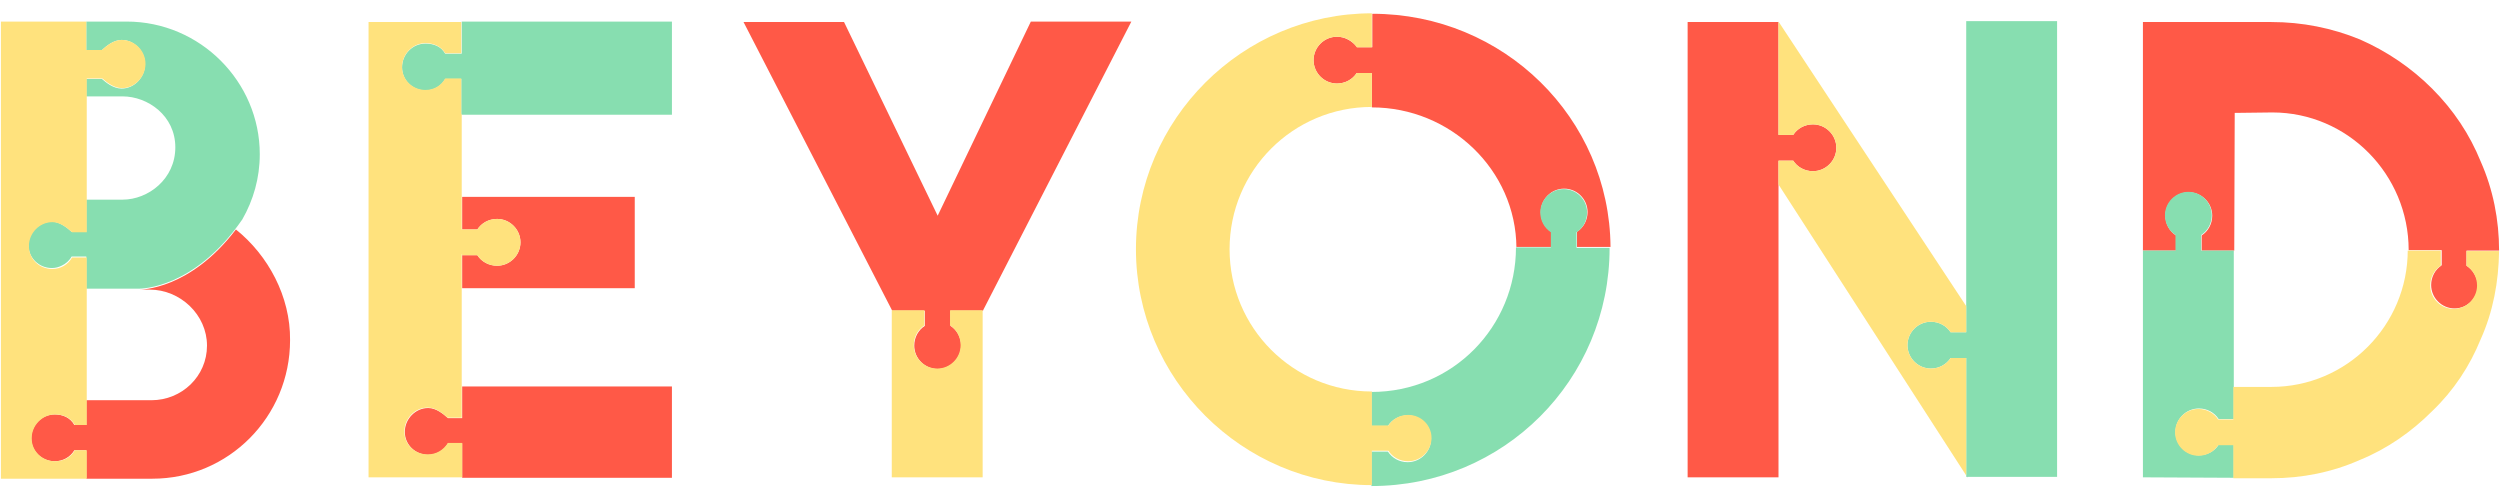
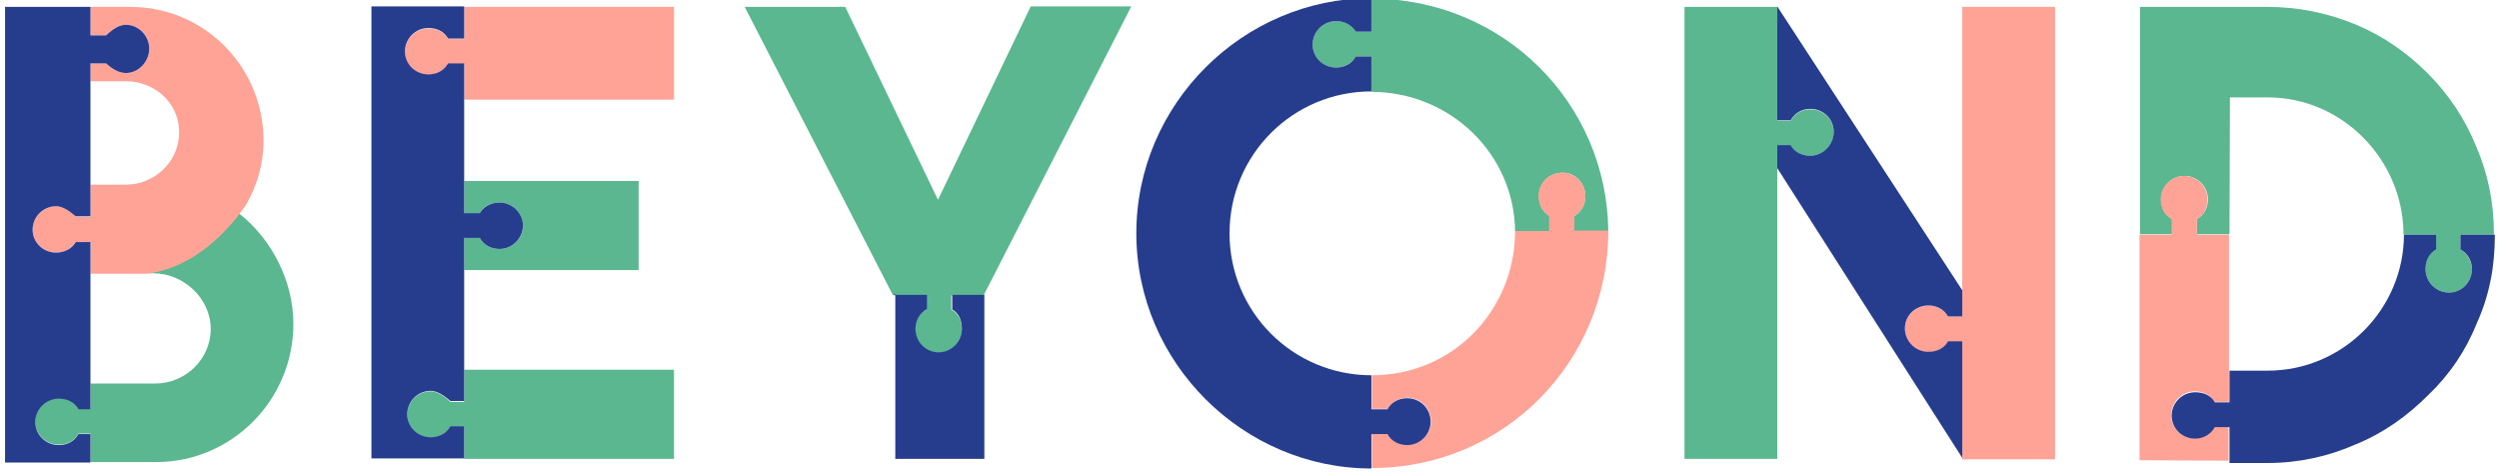
- <svg xmlns="http://www.w3.org/2000/svg" version="1.1" id="Layer_1" x="0px" y="0px" viewBox="0 0 544.7 108.7" enable-background="new 0 0 544.7 108.7" xml:space="preserve">
+ <svg xmlns="http://www.w3.org/2000/svg" version="1.1" id="Layer_1" x="0px" y="0px" viewBox="0 0 544.3 102.8" enable-background="new 0 0 544.3 102.8" xml:space="preserve">
  <g>
-     <path fill="#FF5947" d="M100.7,84.2v6.9h-3.1c-0.9-0.8-2.5-2.2-4.3-2.2c-2.8,0-5.1,2.4-5.1,5.2c0,2.8,2.3,5,5.1,5   c1.8,0,3.4-0.9,4.3-2.5h3.1v7.5h45.7V84.2H100.7z" />
-     <path fill="#FF5947" d="M395,27.1c-1.8,0-3.4,0.9-4.3,2.3h-3.2V4.8h-19.8V104h19.8V35h3.2c0.9,1.4,2.5,2.3,4.3,2.3   c2.8,0,5.1-2.3,5.1-5.1C400.1,29.4,397.8,27.1,395,27.1" />
-     <path fill="#FF5947" d="M537.4,57.9v-3.3h7.1c0-6.7-1.3-13.3-4-19.4c-2.4-5.9-5.9-11.2-10.6-15.9c-4.5-4.5-9.8-8.1-15.7-10.7   c-6.1-2.5-12.6-3.8-19.3-3.8h-28v49.8l7.2,0l0,0v-3.3c-1.4-0.9-2.3-2.5-2.3-4.3c0-2.8,2.3-5.1,5.1-5.1c2.8,0,5.1,2.3,5.1,5.1   c0,1.8-0.9,3.4-2.3,4.3v3.3l7.1,0l0.1-30l8.2-0.1c16.4,0,29.7,13.5,29.7,30h7.2v3.3c-1.4,0.9-2.3,2.5-2.3,4.3   c0,2.8,2.3,5.1,5.1,5.1c2.8,0,5.1-2.3,5.1-5.1C539.7,60.3,538.8,58.8,537.4,57.9" />
-     <path fill="#FF5947" d="M298.9,23.4c17.1,0,31.4,13.6,31.5,30.6c0-0.1,0-0.1,0-0.2h7.6v-3.3c-1.4-0.9-2.3-2.5-2.3-4.3   c0-2.8,2.3-5.1,5.1-5.1c2.8,0,5.1,2.3,5.1,5.1c0,1.8-0.9,3.4-2.3,4.3v3.3h7.3c-0.2-28-23.2-50.8-51.9-50.8v7.3h-3.3   C294.7,9,293.1,8,291.3,8c-2.8,0-5.1,2.3-5.1,5.1c0,2.8,2.3,5.1,5.1,5.1c1.8,0,3.4-0.9,4.3-2.3h3.3V23.4z" />
-     <path fill="#EA5F31" d="M350.8,54.3L350.8,54.3c0-0.1,0-0.1,0-0.2C350.8,54.1,350.8,54.2,350.8,54.3" />
-     <path fill="#FF5947" d="M100.7,42.9V50h3.3c0.9-1.4,2.5-2.3,4.3-2.3c2.8,0,5.1,2.3,5.1,5.1c0,2.8-2.3,5.1-5.1,5.1   c-1.8,0-3.4-0.9-4.3-2.3h-3.3v7.2h37.6V42.9H100.7z" />
-     <path fill="#FF5947" d="M51.4,50c-10,13.1-20.6,13.1-21.1,13.1c0,0-0.1,0-0.2,0c0,0,0,0,0,0h2.5c6.7,0,12.5,5.5,12.5,12.2   S39.6,87.2,33,87.2H18.8v5.4h-2.6c-0.9-1.6-2.5-2.3-4.3-2.3c-2.8,0-5.1,2.3-5.1,5.2c0,2.8,2.3,5,5.1,5c1.8,0,3.4-0.9,4.3-2.4h2.6   v6.2h14.4c16.6,0,30-13.5,30-30.2C63.3,64.6,58.4,55.6,51.4,50" />
-     <path fill="#FF5947" d="M214.2,67.6l32.3-62.9h-21.9l-20.3,42.3L183.9,4.8H162l32.4,62.9h7.1v3.3c-1.4,0.9-2.3,2.5-2.3,4.3   c0,2.8,2.3,5.1,5.1,5.1c2.8,0,5.1-2.3,5.1-5.1c0-1.8-0.9-3.4-2.3-4.3v-3.3H214.2z" />
-     <path fill="#87DEB0" d="M100.6,4.7v7H97c-0.9-1.6-2.5-2.2-4.3-2.2c-2.8,0-5.1,2.3-5.1,5.2c0,2.8,2.3,5,5.1,5c1.8,0,3.4-0.9,4.3-2.5   h3.5v7.8h45.9V4.7H100.6z" />
-     <path fill="#87DEB0" d="M428.4,4.6v67.8H425c-0.9-1.4-2.5-2.3-4.3-2.3c-2.8,0-5.1,2.3-5.1,5.1c0,2.8,2.3,5.1,5.1,5.1   c1.8,0,3.4-0.9,4.3-2.3h3.4v25.9h19.8V4.6H428.4z" />
-     <path fill="#87DEB0" d="M343.5,53.9v-3.3c1.4-0.9,2.3-2.5,2.3-4.3c0-2.8-2.3-5.1-5.1-5.1c-2.8,0-5.1,2.3-5.1,5.1   c0,1.8,0.9,3.4,2.3,4.3v3.3h-7.6c0,17.2-13.7,31.5-31.5,31.5v7.4h3.6c0.9-1.4,2.5-2.3,4.3-2.3c2.8,0,5.1,2.3,5.1,5.1   s-2.3,5.1-5.1,5.1c-1.8,0-3.4-0.9-4.3-2.3h-3.6v7.5c28.8,0,51.9-23.1,51.9-51.9H343.5z" />
-     <path fill="#87DEB0" d="M486.7,96.9h-3.3c-0.9,1.4-2.5,2.3-4.3,2.3c-2.8,0-5.1-2.3-5.1-5.1s2.3-5.1,5.1-5.1c1.8,0,3.4,0.9,4.3,2.3   h3.3v-7.1V54.6h-7.1v-3.4c1.4-0.9,2.3-2.5,2.3-4.3c0-2.8-2.3-5.1-5.1-5.1c-2.8,0-5.1,2.3-5.1,5.1c0,1.8,0.9,3.4,2.3,4.3v3.3   l0.1,0.1h-7.2V104l19.8,0.1V96.9z" />
-     <path fill="#87DEB0" d="M27.6,4.7h-8.8v6.2h3.4c0.9-0.8,2.5-2.2,4.3-2.2c2.8,0,5.1,2.5,5.1,5.3s-2.3,5.3-5.1,5.3   c-1.8,0-3.4-1.3-4.3-2.1h-3.4V21h7.9c5.5,0,11.5,4.2,11.5,11.1c0,6.9-5.9,11.4-11.5,11.4h-7.9v7h-3.2h0c0,0,0,0,0,0   c-0.9-0.8-2.5-2.2-4.3-2.2c-2.6,0-4.8,2-5.1,4.6c0,0.2,0,0.3,0,0.5c0,2.8,2.3,5,5.1,5c0.8,0,1.5-0.2,2.1-0.5c0.9-0.4,1.7-1.1,2.2-2   h0h3.2v7c0,0,10.8,0,11.4,0c0.5,0,12.2,0,22.6-15.1c2.4-4.2,3.8-9,3.8-14.2C56.6,17.8,43.6,4.7,27.6,4.7" />
-     <path fill="#FFE27D" d="M26.5,8.7c-1.8,0-3.4,1.4-4.3,2.2h-3.4V4.7H0.2v99.6h18.7v-6.2h-2.6c-0.9,1.6-2.5,2.4-4.3,2.4   c-2.8,0-5.1-2.2-5.1-5s2.3-5.2,5.1-5.2c1.8,0,3.4,0.7,4.3,2.3h2.6v-5.4V63.1v-7h-3.2c-0.9,1.6-2.5,2.5-4.3,2.5   c-2.8,0-5.1-2.1-5.1-5c0-2.8,2.3-5.2,5.1-5.2c1.8,0,3.4,1.4,4.3,2.2h3.2v-7V21v-3.9h3.4c0.9,0.8,2.5,2.1,4.3,2.1   c2.8,0,5.1-2.5,5.1-5.3S29.4,8.7,26.5,8.7" />
-     <path fill="#FFE27D" d="M428.4,78H425c-0.9,1.4-2.5,2.3-4.3,2.3c-2.8,0-5.1-2.3-5.1-5.1s2.3-5.1,5.1-5.1c1.8,0,3.4,0.9,4.3,2.3h3.4   v-5.7l-40.9-62v24.7h3.2c0.9-1.4,2.5-2.3,4.3-2.3c2.8,0,5.1,2.3,5.1,5.1c0,2.8-2.3,5.1-5.1,5.1c-1.8,0-3.4-0.9-4.3-2.3h-3.2v5.2   l40.9,63.4V78z" />
+     <path fill="#5AB78F" d="M101.1,80.5v7h-3c-0.9-0.8-2.5-2.3-4.3-2.3c-2.8,0-5.1,2.3-5.1,5.1c0,2.8,2.3,5,5.1,5   c1.8,0,3.4-0.9,4.3-2.4h3v7h45.7V80.5H101.1z" />
+     <path fill="#5AB78F" d="M394.3,23.8c-1.8,0-3.4,0.9-4.3,2.5h-2.9V1.5h-20.2v98.4h20.2V31.7h2.9c0.9,1.6,2.5,2.2,4.3,2.2   c2.8,0,5.1-2.3,5.1-5.1S397.1,23.8,394.3,23.8z" />
+     <path fill="#5AB78F" d="M535.9,54.3v-3.2h7.3c0-7-1.3-13.3-3.9-19.3c-2.4-5.9-5.9-11.2-10.6-15.9c-4.5-4.5-9.7-8.1-15.7-10.6   c-6.1-2.5-12.5-3.8-19.2-3.8h-27.7V51l7.1,0l-0.1,0v-3.3c-1.6-0.9-2.4-2.5-2.4-4.3c0-2.8,2.3-5.1,5.1-5.1c2.8,0,5.1,2.3,5.1,5.1   c0,1.8-0.8,3.4-2.4,4.3V51l7.1,0l0.1-29.8l8.2,0c16.4,0,29.6,13.7,29.6,29.9h7v3.2c-1.6,0.9-2.2,2.5-2.2,4.3c0,2.8,2.3,5.1,5.1,5.1   c2.8,0,5-2.3,5-5.1C538.3,56.8,537.4,55.2,535.9,54.3z" />
+     <g>
+       <path fill="#5AB78F" d="M298.7,20c17.1,0,31.2,13.5,31.3,30.5c0-0.1,0-0.2,0-0.2h7.5V47c-1.6-0.9-2.3-2.5-2.3-4.3    c0-2.8,2.3-5.1,5.1-5.1s5,2.3,5,5.1c0,1.8-0.8,3.4-2.4,4.3v3.3h7.4C350,22.4,327.4-0.3,298.7-0.3v7.2h-3.4    c-0.9-1.6-2.5-2.3-4.3-2.3c-2.8,0-5.1,2.3-5.1,5.1s2.3,5,5.1,5c1.8,0,3.4-0.9,4.3-2.4h3.4V20z" />
+       <path fill="#5AB78F" d="M350.3,50.7L350.3,50.7c0-0.1,0-0.1,0-0.2C350.3,50.6,350.3,50.6,350.3,50.7z" />
+     </g>
+     <path fill="#5AB78F" d="M101.1,39.4v7h3.4c0.9-1.6,2.5-2.3,4.3-2.3c2.8,0,5.1,2.3,5.1,5.1c0,2.8-2.3,5-5.1,5   c-1.8,0-3.4-0.8-4.3-2.4h-3.4v7h38V39.4H101.1z" />
+     <path fill="#5AB78F" d="M52.1,46.5c-10,13-20.5,13-21,13c0,0-0.1,0-0.2,0c0,0,0,0,0,0h2.5c6.6,0,12.5,5.5,12.5,12.1   c0,6.6-5.5,11.9-12.1,11.9H19.7V89h-2.6c-0.9-1.6-2.5-2.3-4.3-2.3c-2.8,0-5.1,2.3-5.1,5.1c0,2.8,2.3,5,5.1,5c1.8,0,3.4-0.8,4.3-2.4   h2.6v6.2h14.3c16.5,0,29.9-13.5,29.9-30.1C63.9,61.1,59.1,52,52.1,46.5z" />
+     <path fill="#5AB78F" d="M214.3,64.2l32.1-62.8h-21.9l-20.2,42.1L184.1,1.5h-21.9l32.3,62.8h7.3v3.1c-1.6,0.9-2.5,2.5-2.5,4.3   c0,2.8,2.2,5.1,5,5.1c2.8,0,5.2-2.3,5.2-5.1c0-1.8-0.7-3.4-2.3-4.3v-3.1H214.3z" />
  </g>
-   <polygon fill="#4867AE" points="428.6,103.9 428.7,104 428.7,103.9 " />
  <g>
-     <path fill="#FFE27D" d="M537.4,54.6v3.3c1.4,0.9,2.3,2.5,2.3,4.3c0,2.8-2.3,5.1-5.1,5.1c-2.8,0-5.1-2.3-5.1-5.1   c0-1.8,0.9-3.4,2.3-4.3v-3.3h-7.2c0,0,0-0.1,0-0.1c0,16.4-13.3,29.8-29.7,29.8l-8.3,0v7.1h-3.3c-0.9-1.4-2.5-2.3-4.3-2.3   c-2.8,0-5.1,2.3-5.1,5.1c0,2.8,2.3,5.1,5.1,5.1c1.8,0,3.4-0.9,4.3-2.3h3.3v7.2h8.3c6.7,0,13.2-1.3,19.3-4   c5.9-2.4,11.2-6.1,15.7-10.6c4.7-4.5,8.2-9.8,10.6-15.7c2.7-6,3.9-12.5,4-19.2H537.4z" />
-     <path fill="#FFE27D" d="M207,70.9c1.4,0.9,2.3,2.5,2.3,4.3c0,2.8-2.3,5.1-5.1,5.1s-5.1-2.3-5.1-5.1c0-1.8,0.9-3.4,2.3-4.3v-3.3   h-7.1V104h19.8V67.6H207V70.9z" />
-     <path fill="#FFE27D" d="M306.8,90.4c-1.8,0-3.4,0.9-4.3,2.3h-3.6v-7.4c-17.2,0-31-13.9-31-31c0-17.1,13.8-31,31-31v-7.4h-3.3   c-0.9,1.4-2.5,2.3-4.3,2.3c-2.8,0-5.1-2.3-5.1-5.1c0-2.8,2.3-5.1,5.1-5.1c1.8,0,3.4,0.9,4.3,2.3h3.3V3.1V2.9   c-28.2,0-51.4,23.1-51.4,51.4s23.2,51.4,51.4,51.4v-7.5h3.6c0.9,1.4,2.5,2.3,4.3,2.3c2.8,0,5.1-2.3,5.1-5.1   C311.9,92.7,309.7,90.4,306.8,90.4" />
-     <path fill="#FFE27D" d="M108.3,47.7c-1.8,0-3.4,0.9-4.3,2.3h-3.4V24.9h-0.1v-7.8H97c-0.9,1.6-2.5,2.5-4.3,2.5c-2.8,0-5.1-2.2-5.1-5   c0-2.8,2.3-5.2,5.1-5.2c1.8,0,3.4,0.7,4.3,2.2h3.5V4.8H80.3V104h20.4v-7.5h-3.1C96.6,98.1,95,99,93.2,99c-2.8,0-5.1-2.1-5.1-5   c0-2.8,2.3-5.2,5.1-5.2c1.8,0,3.4,1.4,4.3,2.2h3.1v-6.9V55.3l0.1,0.3h3.3c0.9,1.4,2.5,2.3,4.3,2.3c2.8,0,5.1-2.3,5.1-5.1   C113.4,50,111.1,47.7,108.3,47.7" />
+     <path fill="#FFA397" d="M101.1,1.5v7h-3.5c-0.9-1.6-2.5-2.3-4.3-2.3c-2.8,0-5.1,2.3-5.1,5.1s2.3,5,5.1,5c1.8,0,3.4-0.9,4.3-2.4h3.5   v7.8h45.7V1.5H101.1z" />
+     <path fill="#FFA397" d="M427.4,1.5v67.4h-3.1c-0.9-1.6-2.5-2.4-4.3-2.4c-2.8,0-5.1,2.3-5.1,5.1c0,2.8,2.3,5.1,5.1,5.1   c1.8,0,3.4-0.8,4.3-2.3h3.1v25.6h20.2V1.5H427.4z" />
+     <path fill="#FFA397" d="M342.9,50.3V47c1.6-0.9,2.4-2.5,2.4-4.3c0-2.8-2.2-5.1-5.1-5.1s-5.1,2.3-5.1,5.1c0,1.8,0.8,3.4,2.3,4.3v3.3   H330c0,17.1-13.4,31.4-31.2,31.4V89h3.5c0.9-1.6,2.5-2.4,4.3-2.4c2.8,0,5.1,2.3,5.1,5.1c0,2.8-2.3,5.1-5.1,5.1   c-1.8,0-3.4-0.8-4.3-2.4h-3.5v7.5c28.7,0,51.5-23,51.5-51.7H342.9z" />
+     <path fill="#FFA397" d="M485.5,92.9h-3.2c-0.9,1.6-2.5,2.5-4.3,2.5c-2.8,0-5.1-2.2-5.1-5c0-2.8,2.3-5.2,5.1-5.2   c1.8,0,3.4,0.7,4.3,2.3h3.2v-6.9V51.1h-7v-3.4c1.6-0.9,2.3-2.5,2.3-4.3c0-2.8-2.3-5.1-5.1-5.1c-2.8,0-5.1,2.3-5.1,5.1   c0,1.8,0.8,3.4,2.4,4.3V51l0,0.1h-7v49.1l19.4,0.1V92.9z" />
+     <path fill="#FFA397" d="M28.4,1.5h-8.7v6.2h3.4c0.9-0.8,2.5-2.3,4.3-2.3c2.8,0,5.1,2.4,5.1,5.2c0,2.8-2.3,5.3-5.1,5.3   c-1.8,0-3.3-1.3-4.3-2.1h-3.4v3.9h7.9c5.5,0,11.4,4.2,11.4,11.1c0,6.9-5.9,11.4-11.4,11.4h-7.9v7h-3.2h0c0,0,0-0.1,0-0.1   c-0.9-0.8-2.5-2.2-4.3-2.2c-2.6,0-4.8,2-5.1,4.6c0,0.2,0,0.3,0,0.5c0,2.8,2.3,5,5.1,5c0.7,0,1.5-0.1,2.1-0.4   c0.9-0.4,1.6-1.2,2.2-1.9h0h3.2v6.9c0,0,10.7,0,11.4,0c0.5,0,12.1,0,22.5-15c2.4-4.2,3.8-8.9,3.8-14.1C57.3,14.4,44.4,1.5,28.4,1.5   z" />
+   </g>
+   <g>
+     <path fill="#263D8E" d="M27.4,5.4c-1.8,0-3.4,1.5-4.3,2.3h-3.4V1.5H1.1v99.2h18.6v-6.2h-2.6c-0.9,1.6-2.5,2.4-4.3,2.4   c-2.8,0-5.1-2.2-5.1-5c0-2.8,2.3-5.1,5.1-5.1c1.8,0,3.4,0.7,4.3,2.3h2.6v-5.5v-24v-6.9h-3.2C15.6,54.2,14,55,12.2,55   c-2.8,0-5.1-2.2-5.1-5s2.3-5.1,5.1-5.1c1.8,0,3.4,1.5,4.3,2.2h3.2v-7.1V17.6v-3.8h3.4c0.9,0.8,2.5,2.1,4.3,2.1   c2.8,0,5.1-2.5,5.1-5.3C32.5,7.8,30.2,5.4,27.4,5.4z" />
+     <g>
+       <path fill="#263D8E" d="M427.4,74.3h-3.1c-0.9,1.6-2.5,2.3-4.3,2.3c-2.8,0-5.1-2.3-5.1-5.1c0-2.8,2.3-5,5.1-5    c1.8,0,3.4,0.8,4.3,2.4h3.1v-5.7L387.1,1.4v24.8h2.9c0.9-1.6,2.5-2.5,4.3-2.5c2.8,0,5.1,2.2,5.1,5s-2.3,5.2-5.1,5.2    c-1.8,0-3.4-0.7-4.3-2.3h-2.9v5l40.3,63.1V74.3z" />
+       <polygon fill="#263D8E" points="427.8,100.1 427.9,100.3 427.9,100.1   " />
+     </g>
+     <g>
+       <path fill="#263D8E" d="M543.2,50.8L543.2,50.8C543.2,50.9,543.2,50.9,543.2,50.8C543.2,50.9,543.2,50.9,543.2,50.8z" />
+       <path fill="#263D8E" d="M535.9,51.1v3.2c1.6,0.9,2.5,2.5,2.5,4.3c0,2.8-2.2,5.1-5,5.1c-2.8,0-5.1-2.3-5.1-5.1    c0-1.8,0.7-3.4,2.3-4.3v-3.2h-7c0,0,0-0.1,0-0.1c0,16.3-13.3,29.7-29.7,29.7l-8.3,0v6.9h-3.2c-0.9-1.6-2.5-2.2-4.3-2.2    c-2.8,0-5.1,2.3-5.1,5.1c0,2.8,2.3,5,5.1,5c1.8,0,3.4-0.9,4.3-2.5h3.2v7.8h8.4c6.6,0,13.1-1.4,19.2-4.1    c5.9-2.4,11.1-6.1,15.7-10.7c4.7-4.5,8.2-9.7,10.6-15.7c2.7-6,3.9-12.2,3.9-19.2H535.9z" />
+     </g>
+     <path fill="#263D8E" d="M207.3,67.3c1.6,0.9,2.2,2.5,2.2,4.3c0,2.8-2.3,5.1-5.1,5.1s-5-2.3-5-5.1c0-1.8,0.9-3.4,2.5-4.3v-3.1h-7.3   l0.4-0.2v35.9h19.4V64.2h-7V67.3z" />
+     <path fill="#263D8E" d="M306.5,86.7c-1.8,0-3.4,0.8-4.3,2.4h-3.5v-7.4c-17.1,0-30.9-13.8-30.9-30.9c0-17.1,13.8-30.9,30.9-30.9   v-7.6h-3.4c-0.9,1.6-2.5,2.4-4.3,2.4c-2.8,0-5.1-2.2-5.1-5s2.3-5.1,5.1-5.1c1.8,0,3.4,0.8,4.3,2.3h3.4v-7.2v-0.1   c-27.9,0-51.2,23-51.2,51.2c0,28.2,23.3,51.2,51.2,51.2v-7.5h3.5c0.9,1.6,2.5,2.4,4.3,2.4c2.8,0,5.1-2.3,5.1-5.1   C311.6,88.9,309.3,86.7,306.5,86.7z" />
+     <path fill="#263D8E" d="M108.8,44.1c-1.8,0-3.4,0.8-4.3,2.3h-3.4V21.6l0,0v-7.8h-3.5c-0.9,1.6-2.5,2.4-4.3,2.4   c-2.8,0-5.1-2.2-5.1-5s2.3-5.1,5.1-5.1c1.8,0,3.4,0.7,4.3,2.3h3.5v-7H80.9v98.4h20.2v-7h-3c-0.9,1.6-2.5,2.4-4.3,2.4   c-2.8,0-5.1-2.2-5.1-5c0-2.8,2.3-5.1,5.1-5.1c1.8,0,3.4,1.5,4.3,2.2h3v-7V51.7l0.1,0.1h3.3c0.9,1.6,2.5,2.4,4.3,2.4   c2.8,0,5.1-2.3,5.1-5.1C113.9,46.4,111.6,44.1,108.8,44.1z" />
  </g>
</svg>
